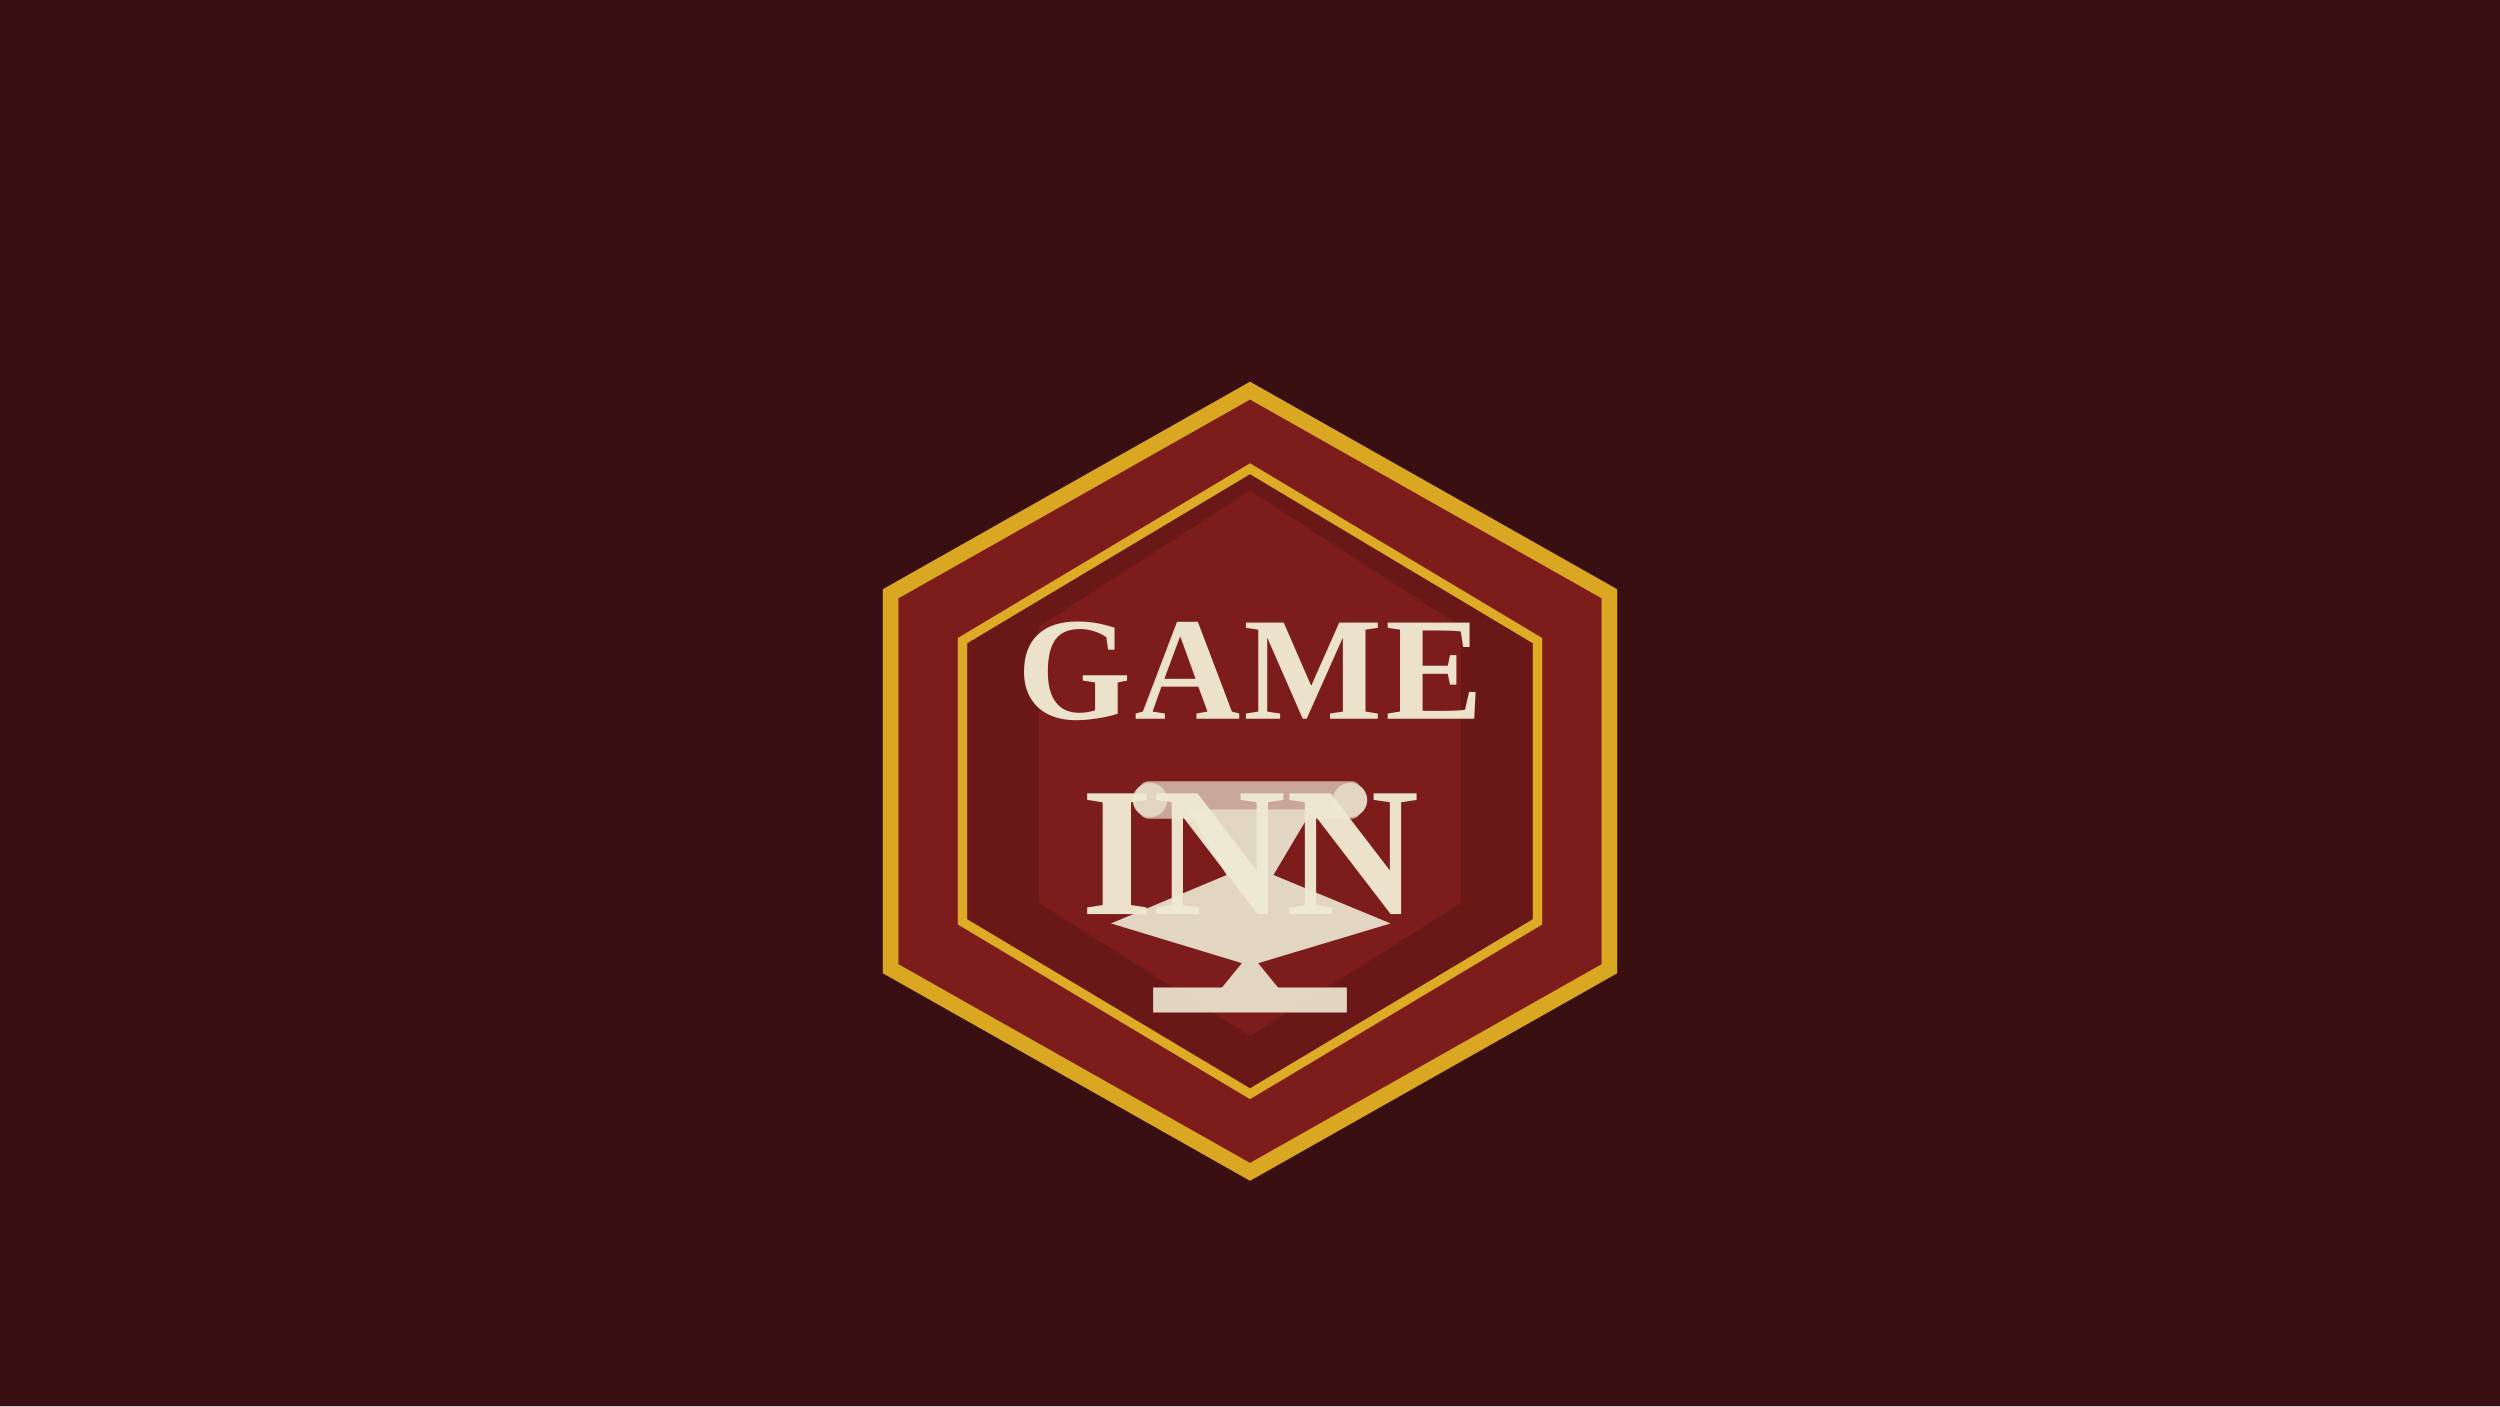
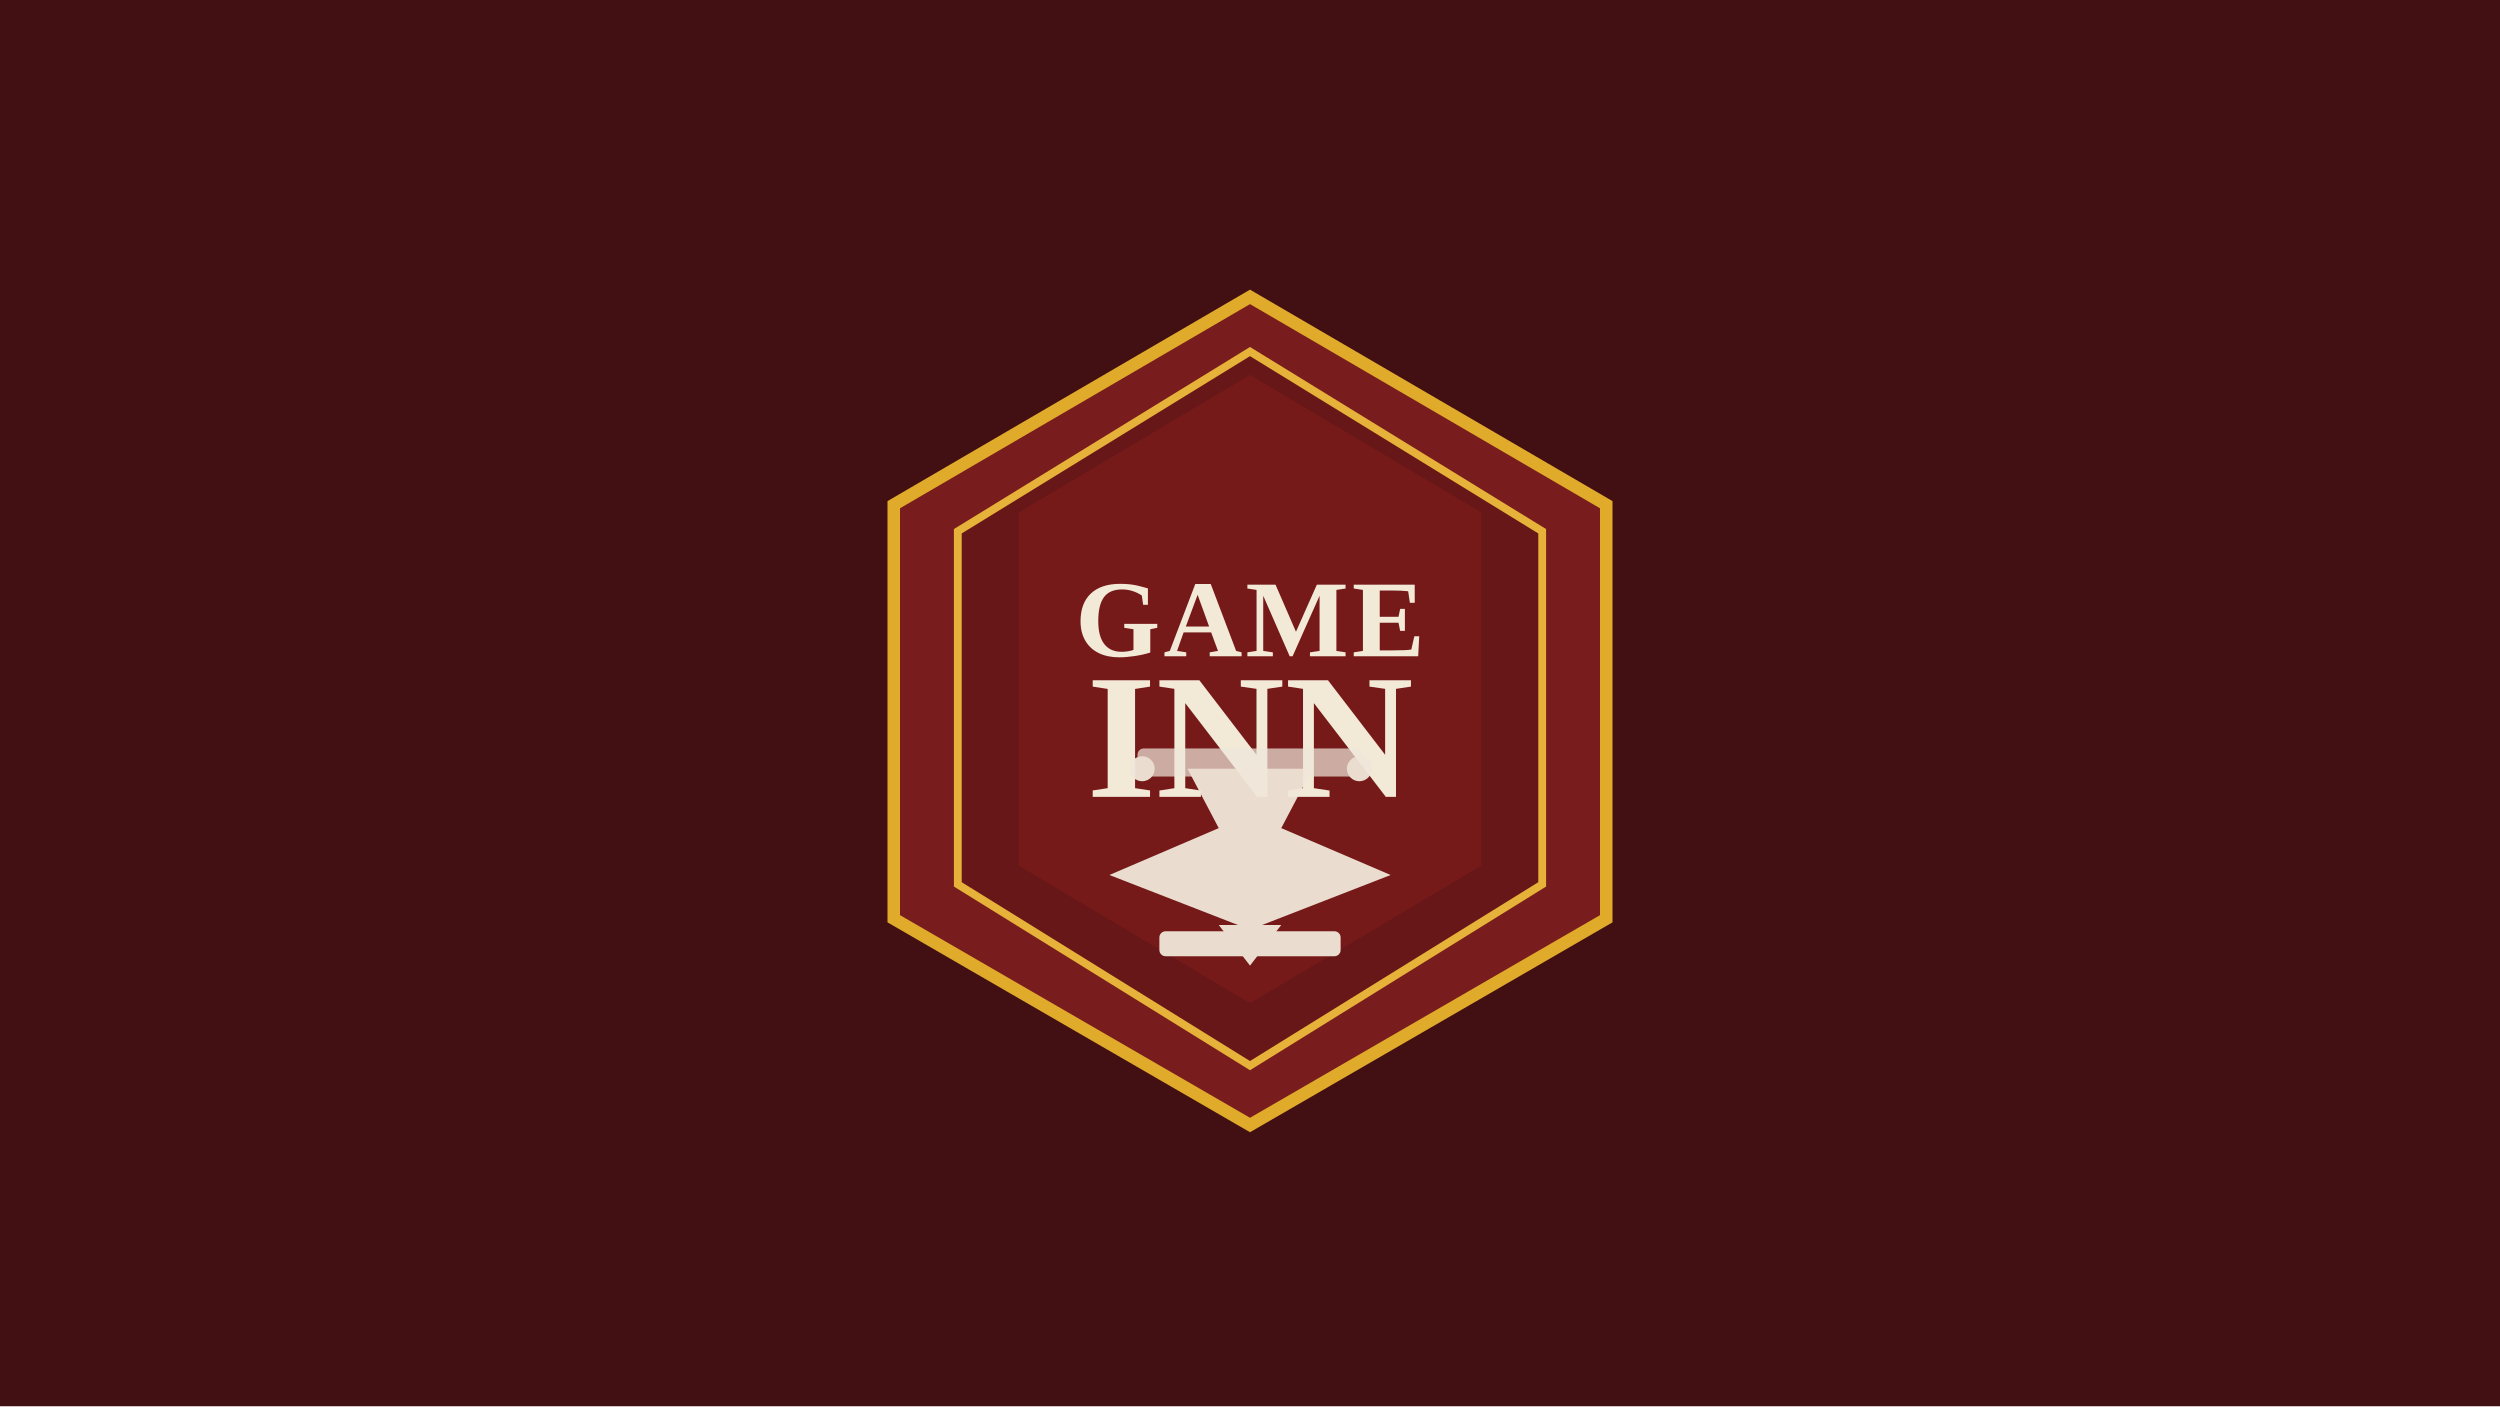
<svg xmlns="http://www.w3.org/2000/svg" width="1600" height="900" viewBox="0 0 1600 900" fill="none">
-   <rect width="1600" height="900" fill="#3A0F12" />
+   <rect width="1600" height="900" fill="#420F12" />
  <g opacity="0.98">
-     <path d="M800 250L1030 380V620L800 750L570 620V380L800 250Z" fill="#7D1D1C" stroke="#DDAA23" stroke-width="10" />
-     <path d="M800 300L984 410V590L800 700L616 590V410L800 300Z" fill="#6B1718" stroke="#E0AE27" stroke-width="6" />
-     <path d="M800 314L935 401V578L800 663L665 578V401L800 314Z" fill="#7D1D1C" />
-     <text x="800" y="460" text-anchor="middle" fill="#F0E7D0" font-size="94" font-family="Georgia, 'Times New Roman', serif" font-weight="700" letter-spacing="2">GAME</text>
-     <text x="800" y="585" text-anchor="middle" fill="#F0E7D0" font-size="118" font-family="Georgia, 'Times New Roman', serif" font-weight="700">INN</text>
-     <g opacity="0.9">
-       <path d="M711 591L785 560L760 518H840L815 560L890 591L800 618L711 591Z" fill="#F2EED8" />
-       <path d="M738 632H862V648H738V632Z" fill="#F2EED8" />
-       <path d="M800 610L822 637H778L800 610Z" fill="#F2EED8" />
-       <circle cx="736" cy="512" r="11" fill="#F2EED8" />
-       <circle cx="864" cy="512" r="11" fill="#F2EED8" />
-       <rect x="729" y="500" width="142" height="24" rx="6" fill="#F2EED8" opacity="0.75" />
+     <path d="M800 190L1028 323V588L800 720L572 588V323L800 190Z" fill="#7A1D1E" stroke="#E3AE2C" stroke-width="8" />
+     <path d="M800 225L987 340V566L800 682L613 566V340L800 225Z" fill="#681718" stroke="#EAB63A" stroke-width="5" />
+     <path d="M800 240L948 328V554L800 642L652 554V328L800 240Z" fill="#771A1A" />
+     <text x="800" y="420" text-anchor="middle" fill="#F6EEDB" font-size="70" font-family="Georgia, 'Times New Roman', serif" font-weight="700" letter-spacing="2">GAME</text>
+     <text x="800" y="510" text-anchor="middle" fill="#F6EEDB" font-size="114" font-family="Georgia, 'Times New Roman', serif" font-weight="700">INN</text>
+     <g opacity="0.95">
+       <path d="M710 560L780 530L760 492H840L820 530L890 560L800 595L710 560Z" fill="#F3EBDD" />
+       <rect x="742" y="596" width="116" height="16" rx="4" fill="#F3EBDD" />
+       <path d="M780 592L800 618L820 592H780Z" fill="#F3EBDD" />
+       <circle cx="731" cy="492" r="8" fill="#F3EBDD" />
+       <circle cx="870" cy="492" r="8" fill="#F3EBDD" />
+       <rect x="728" y="479" width="144" height="18" rx="4" fill="#F3EBDD" opacity="0.75" />
    </g>
  </g>
</svg>
